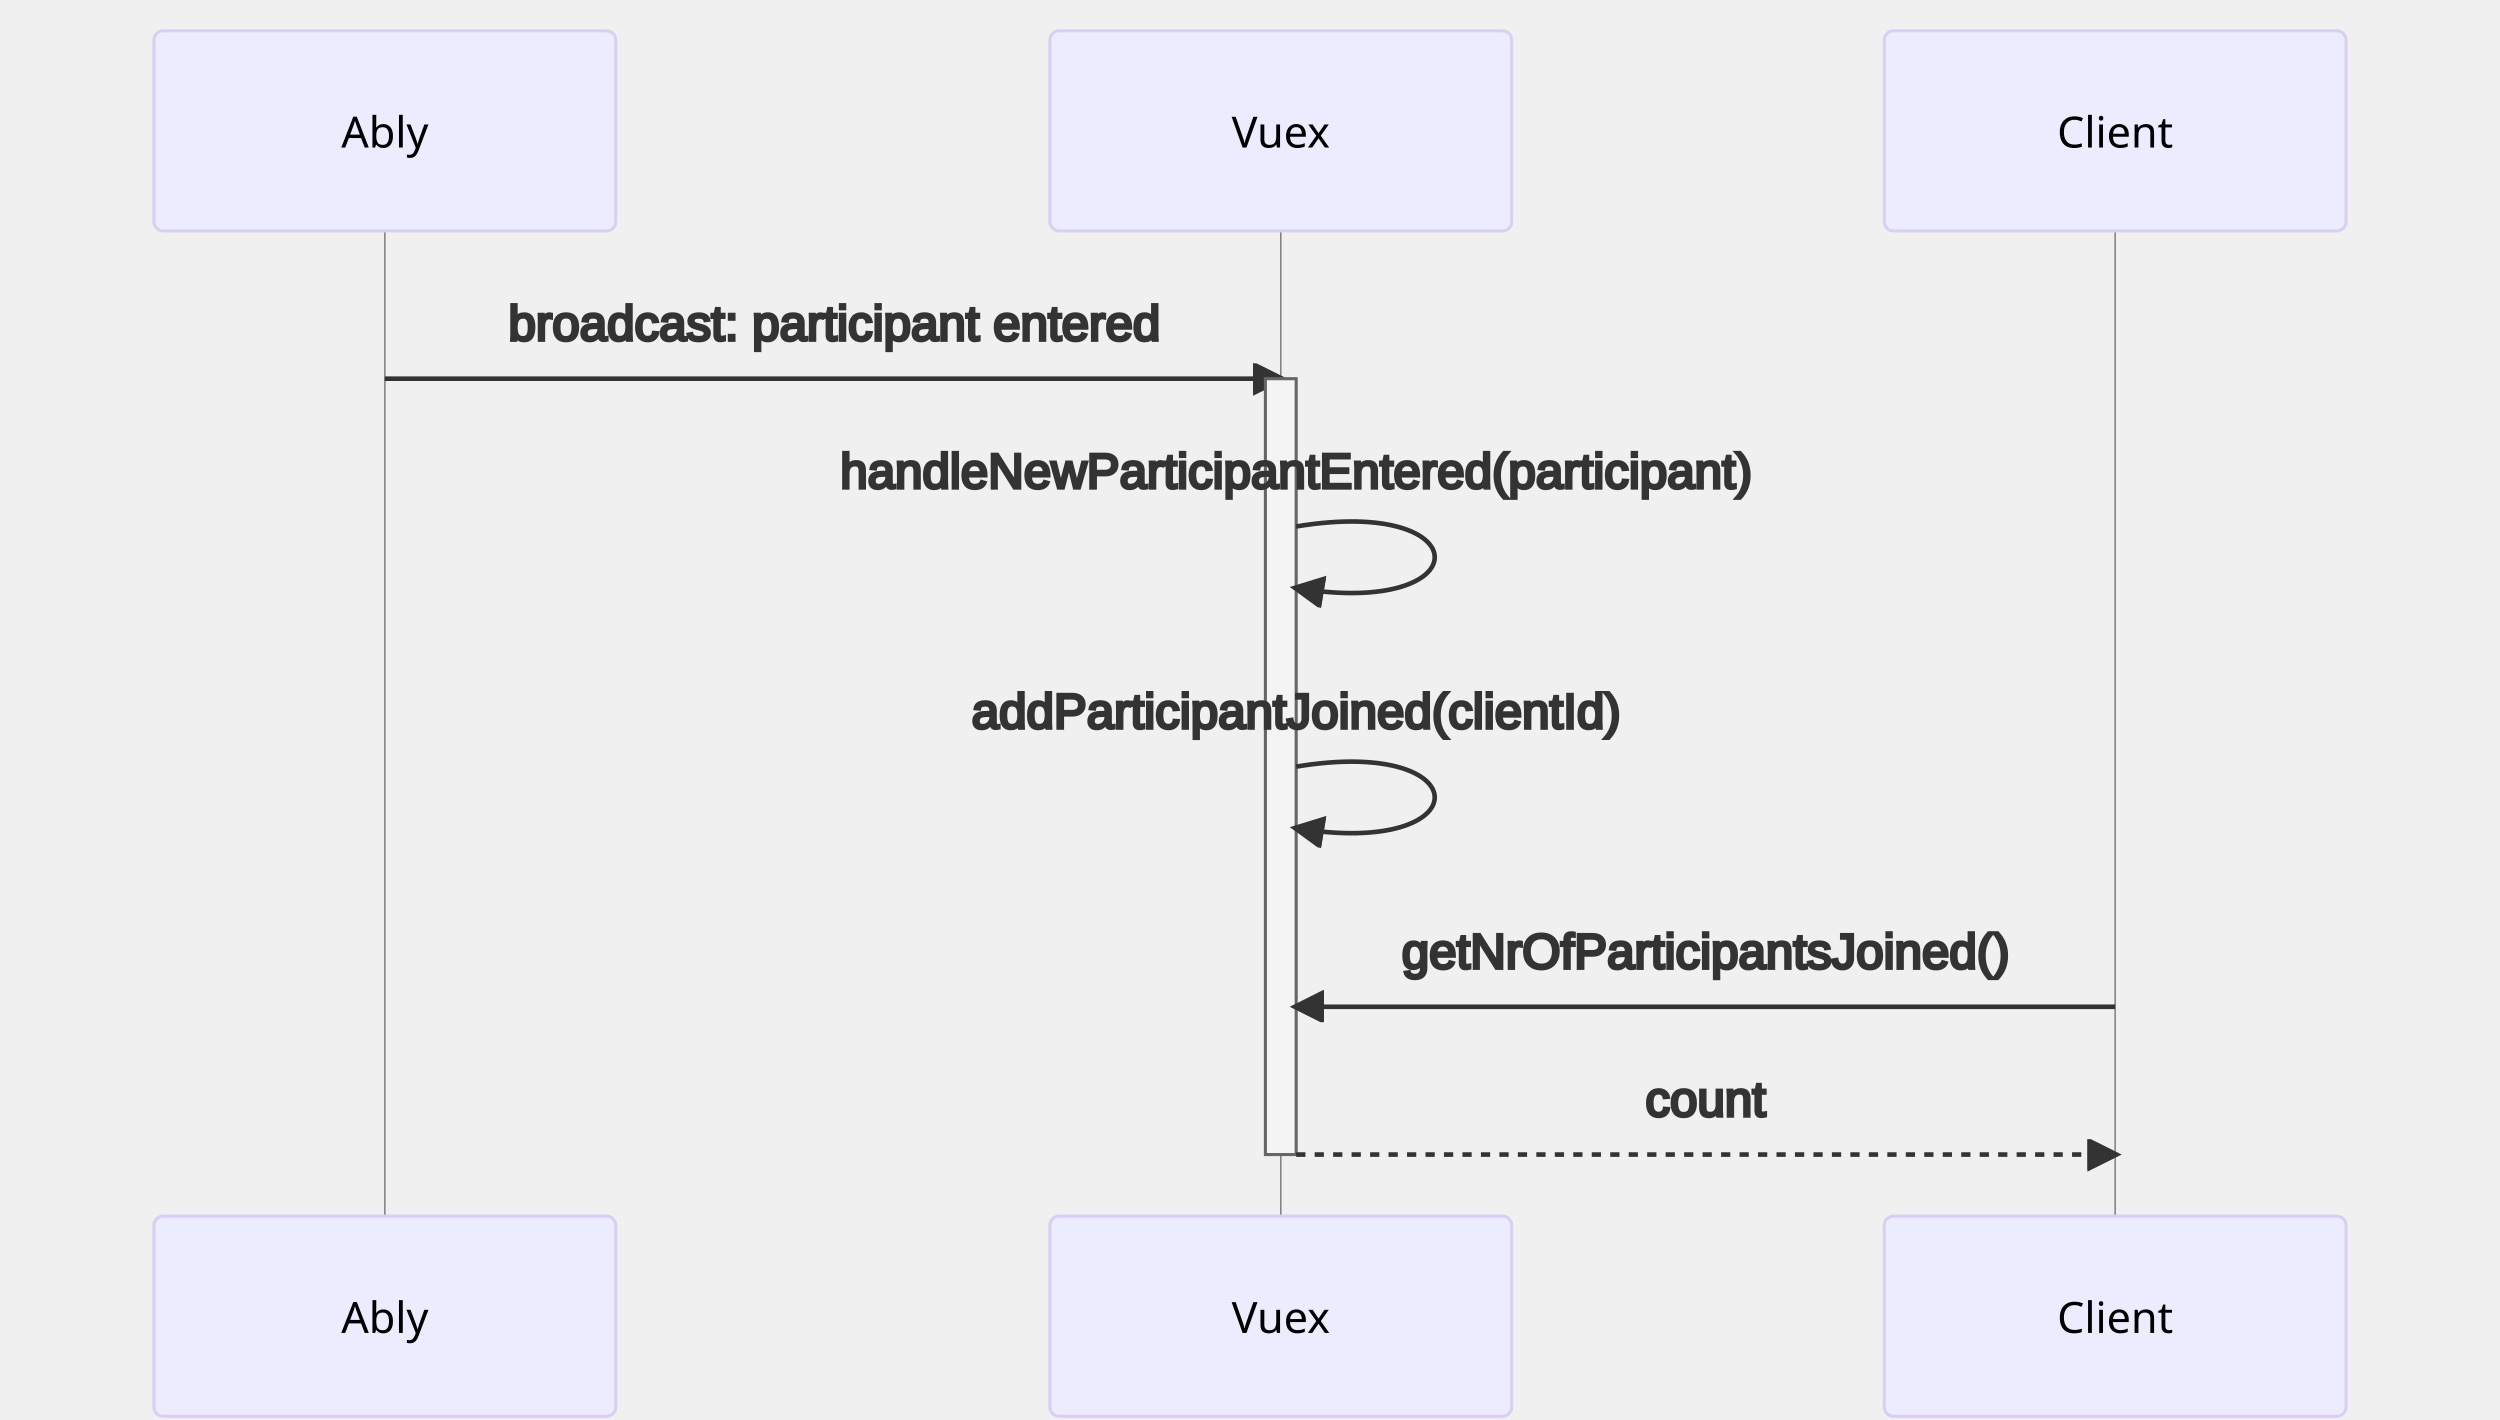
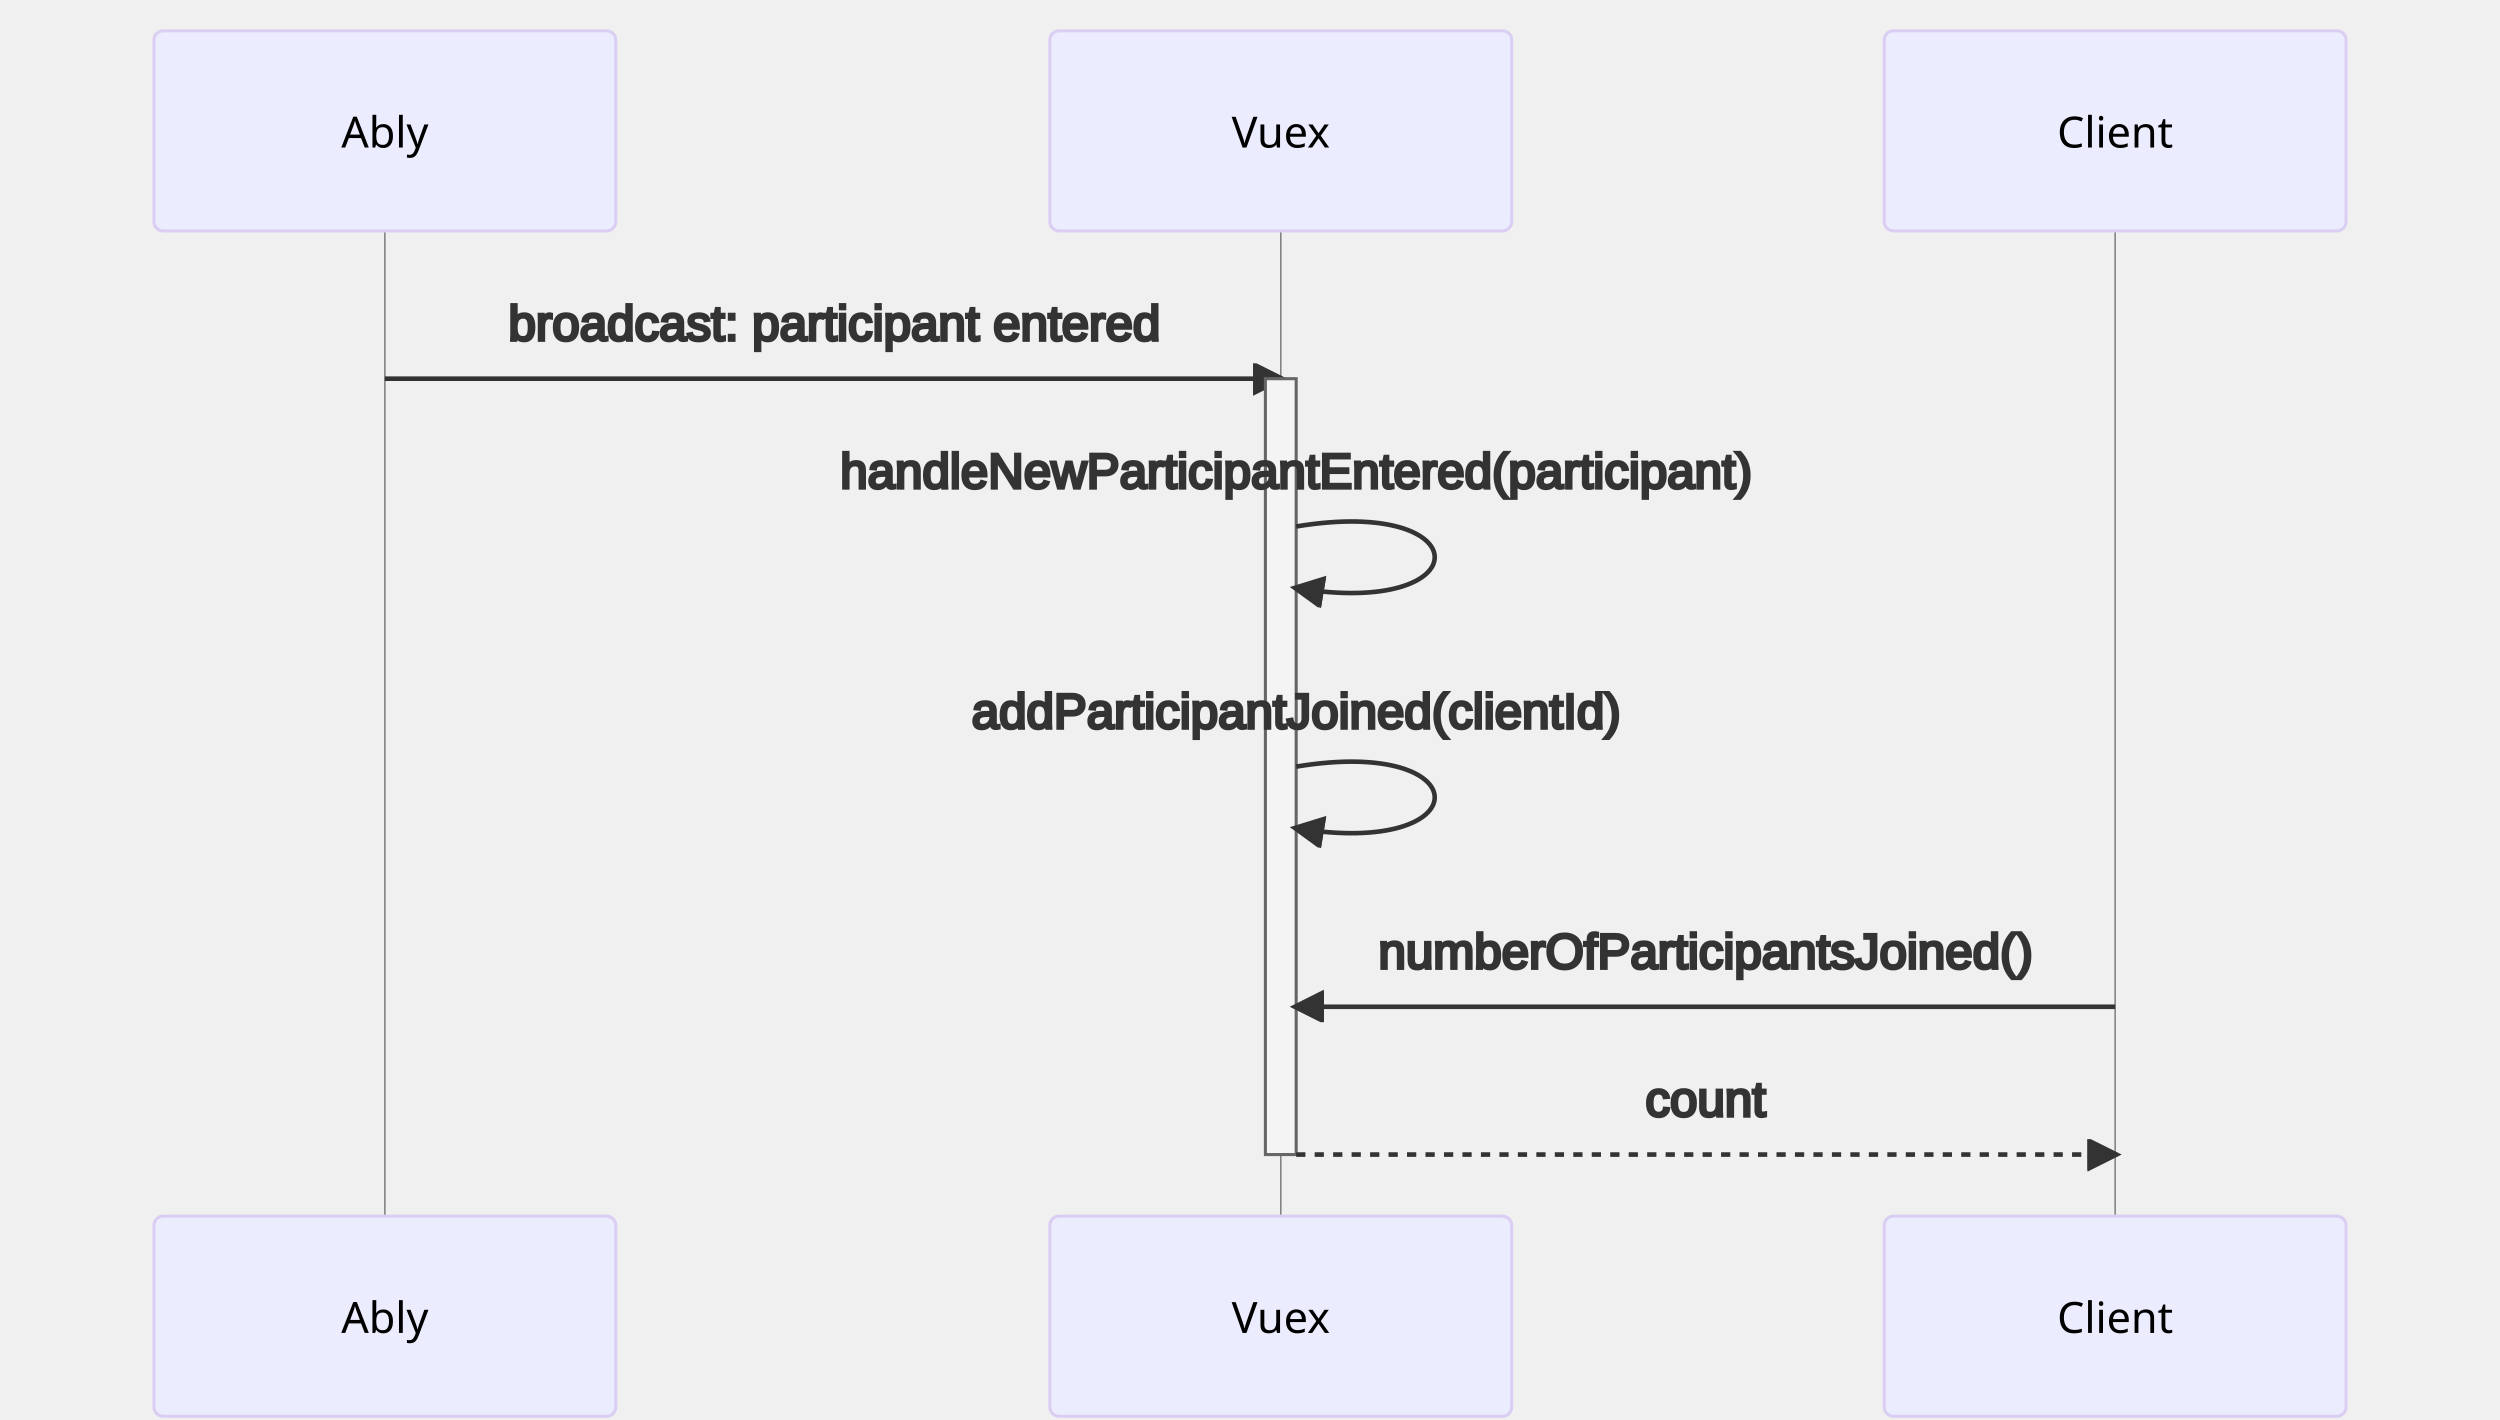
<svg xmlns="http://www.w3.org/2000/svg" id="mermaid-1640101060898" width="100%" height="461" style="max-width: 812px;" viewBox="-50 -10 812 461">
  <style>#mermaid-1640101060898 {font-family:"trebuchet ms",verdana,arial,sans-serif;font-size:16px;fill:#333;}#mermaid-1640101060898 .error-icon{fill:#552222;}#mermaid-1640101060898 .error-text{fill:#552222;stroke:#552222;}#mermaid-1640101060898 .edge-thickness-normal{stroke-width:2px;}#mermaid-1640101060898 .edge-thickness-thick{stroke-width:3.5px;}#mermaid-1640101060898 .edge-pattern-solid{stroke-dasharray:0;}#mermaid-1640101060898 .edge-pattern-dashed{stroke-dasharray:3;}#mermaid-1640101060898 .edge-pattern-dotted{stroke-dasharray:2;}#mermaid-1640101060898 .marker{fill:#333333;stroke:#333333;}#mermaid-1640101060898 .marker.cross{stroke:#333333;}#mermaid-1640101060898 svg{font-family:"trebuchet ms",verdana,arial,sans-serif;font-size:16px;}#mermaid-1640101060898 .actor{stroke:hsl(259.626, 59.777%, 87.902%);fill:#ECECFF;}#mermaid-1640101060898 text.actor&gt;tspan{fill:black;stroke:none;}#mermaid-1640101060898 .actor-line{stroke:grey;}#mermaid-1640101060898 .messageLine0{stroke-width:1.5;stroke-dasharray:none;stroke:#333;}#mermaid-1640101060898 .messageLine1{stroke-width:1.5;stroke-dasharray:2,2;stroke:#333;}#mermaid-1640101060898 #arrowhead path{fill:#333;stroke:#333;}#mermaid-1640101060898 .sequenceNumber{fill:white;}#mermaid-1640101060898 #sequencenumber{fill:#333;}#mermaid-1640101060898 #crosshead path{fill:#333;stroke:#333;}#mermaid-1640101060898 .messageText{fill:#333;stroke:#333;}#mermaid-1640101060898 .labelBox{stroke:hsl(259.626, 59.777%, 87.902%);fill:#ECECFF;}#mermaid-1640101060898 .labelText,#mermaid-1640101060898 .labelText&gt;tspan{fill:black;stroke:none;}#mermaid-1640101060898 .loopText,#mermaid-1640101060898 .loopText&gt;tspan{fill:black;stroke:none;}#mermaid-1640101060898 .loopLine{stroke-width:2px;stroke-dasharray:2,2;stroke:hsl(259.626, 59.777%, 87.902%);fill:hsl(259.626, 59.777%, 87.902%);}#mermaid-1640101060898 .note{stroke:#aaaa33;fill:#fff5ad;}#mermaid-1640101060898 .noteText,#mermaid-1640101060898 .noteText&gt;tspan{fill:black;stroke:none;}#mermaid-1640101060898 .activation0{fill:#f4f4f4;stroke:#666;}#mermaid-1640101060898 .activation1{fill:#f4f4f4;stroke:#666;}#mermaid-1640101060898 .activation2{fill:#f4f4f4;stroke:#666;}#mermaid-1640101060898 :root{--mermaid-font-family:"trebuchet ms",verdana,arial,sans-serif;}</style>
  <g />
  <g>
    <line id="actor78" x1="75" y1="5" x2="75" y2="450" class="actor-line" stroke-width="0.5px" stroke="#999" />
    <rect x="0" y="0" fill="#eaeaea" stroke="#666" width="150" height="65" rx="3" ry="3" class="actor" />
    <text x="75" y="32.5" dominant-baseline="central" alignment-baseline="central" class="actor" style="text-anchor: middle; font-size: 14px; font-weight: 400; font-family: Open-Sans, sans-serif;">
      <tspan x="75" dy="0">Ably</tspan>
    </text>
  </g>
  <g>
    <line id="actor79" x1="366" y1="5" x2="366" y2="450" class="actor-line" stroke-width="0.5px" stroke="#999" />
    <rect x="291" y="0" fill="#eaeaea" stroke="#666" width="150" height="65" rx="3" ry="3" class="actor" />
    <text x="366" y="32.5" dominant-baseline="central" alignment-baseline="central" class="actor" style="text-anchor: middle; font-size: 14px; font-weight: 400; font-family: Open-Sans, sans-serif;">
      <tspan x="366" dy="0">Vuex</tspan>
    </text>
  </g>
  <g>
    <line id="actor80" x1="637" y1="5" x2="637" y2="450" class="actor-line" stroke-width="0.5px" stroke="#999" />
    <rect x="562" y="0" fill="#eaeaea" stroke="#666" width="150" height="65" rx="3" ry="3" class="actor" />
    <text x="637" y="32.5" dominant-baseline="central" alignment-baseline="central" class="actor" style="text-anchor: middle; font-size: 14px; font-weight: 400; font-family: Open-Sans, sans-serif;">
      <tspan x="637" dy="0">Client</tspan>
    </text>
  </g>
  <defs>
    <marker id="arrowhead" refX="9" refY="5" markerUnits="userSpaceOnUse" markerWidth="12" markerHeight="12" orient="auto">
      <path d="M 0 0 L 10 5 L 0 10 z" />
    </marker>
  </defs>
  <defs>
    <marker id="crosshead" markerWidth="15" markerHeight="8" orient="auto" refX="16" refY="4">
      <path fill="black" stroke="#000000" stroke-width="1px" d="M 9,2 V 6 L16,4 Z" style="stroke-dasharray: 0, 0;" />
      <path fill="none" stroke="#000000" stroke-width="1px" d="M 0,1 L 6,7 M 6,1 L 0,7" style="stroke-dasharray: 0, 0;" />
    </marker>
  </defs>
  <defs>
    <marker id="filled-head" refX="18" refY="7" markerWidth="20" markerHeight="28" orient="auto">
      <path d="M 18,7 L9,13 L14,7 L9,1 Z" />
    </marker>
  </defs>
  <defs>
    <marker id="sequencenumber" refX="15" refY="15" markerWidth="60" markerHeight="40" orient="auto">
      <circle cx="15" cy="15" r="6" />
    </marker>
  </defs>
  <text x="221" y="80" text-anchor="middle" dominant-baseline="middle" alignment-baseline="middle" class="messageText" dy="1em" style="font-family: &quot;trebuchet ms&quot;, verdana, arial, sans-serif; font-size: 16px; font-weight: 400;">broadcast: participant entered</text>
  <line x1="75" y1="113" x2="366" y2="113" class="messageLine0" stroke-width="2" stroke="none" marker-end="url(#arrowhead)" style="fill: none;" />
  <g>
    <rect x="361" y="113" fill="#EDF2AE" stroke="#666" width="10" height="252" rx="0" ry="0" class="activation0" />
  </g>
  <text x="371" y="128" text-anchor="middle" dominant-baseline="middle" alignment-baseline="middle" class="messageText" dy="1em" style="font-family: &quot;trebuchet ms&quot;, verdana, arial, sans-serif; font-size: 16px; font-weight: 400;">handleNewParticipantEntered(participant)</text>
  <path d="M 371,161 C 431,151 431,191 371,181" class="messageLine0" stroke-width="2" stroke="none" marker-end="url(#arrowhead)" style="fill: none;" />
  <text x="371" y="206" text-anchor="middle" dominant-baseline="middle" alignment-baseline="middle" class="messageText" dy="1em" style="font-family: &quot;trebuchet ms&quot;, verdana, arial, sans-serif; font-size: 16px; font-weight: 400;">addParticipantJoined(clientId)</text>
  <path d="M 371,239 C 431,229 431,269 371,259" class="messageLine0" stroke-width="2" stroke="none" marker-end="url(#arrowhead)" style="fill: none;" />
-   <text x="504" y="284" text-anchor="middle" dominant-baseline="middle" alignment-baseline="middle" class="messageText" dy="1em" style="font-family: &quot;trebuchet ms&quot;, verdana, arial, sans-serif; font-size: 16px; font-weight: 400;">getNrOfParticipantsJoined()</text>
+   <text x="504" y="284" text-anchor="middle" dominant-baseline="middle" alignment-baseline="middle" class="messageText" dy="1em" style="font-family: &quot;trebuchet ms&quot;, verdana, arial, sans-serif; font-size: 16px; font-weight: 400;">numberOfParticipantsJoined()</text>
  <line x1="637" y1="317" x2="371" y2="317" class="messageLine0" stroke-width="2" stroke="none" marker-end="url(#arrowhead)" style="fill: none;" />
  <text x="504" y="332" text-anchor="middle" dominant-baseline="middle" alignment-baseline="middle" class="messageText" dy="1em" style="font-family: &quot;trebuchet ms&quot;, verdana, arial, sans-serif; font-size: 16px; font-weight: 400;">count</text>
  <line x1="371" y1="365" x2="637" y2="365" class="messageLine1" stroke-width="2" stroke="none" marker-end="url(#arrowhead)" style="stroke-dasharray: 3, 3; fill: none;" />
  <g>
    <rect x="0" y="385" fill="#eaeaea" stroke="#666" width="150" height="65" rx="3" ry="3" class="actor" />
    <text x="75" y="417.5" dominant-baseline="central" alignment-baseline="central" class="actor" style="text-anchor: middle; font-size: 14px; font-weight: 400; font-family: Open-Sans, sans-serif;">
      <tspan x="75" dy="0">Ably</tspan>
    </text>
  </g>
  <g>
    <rect x="291" y="385" fill="#eaeaea" stroke="#666" width="150" height="65" rx="3" ry="3" class="actor" />
    <text x="366" y="417.5" dominant-baseline="central" alignment-baseline="central" class="actor" style="text-anchor: middle; font-size: 14px; font-weight: 400; font-family: Open-Sans, sans-serif;">
      <tspan x="366" dy="0">Vuex</tspan>
    </text>
  </g>
  <g>
    <rect x="562" y="385" fill="#eaeaea" stroke="#666" width="150" height="65" rx="3" ry="3" class="actor" />
    <text x="637" y="417.5" dominant-baseline="central" alignment-baseline="central" class="actor" style="text-anchor: middle; font-size: 14px; font-weight: 400; font-family: Open-Sans, sans-serif;">
      <tspan x="637" dy="0">Client</tspan>
    </text>
  </g>
</svg>
